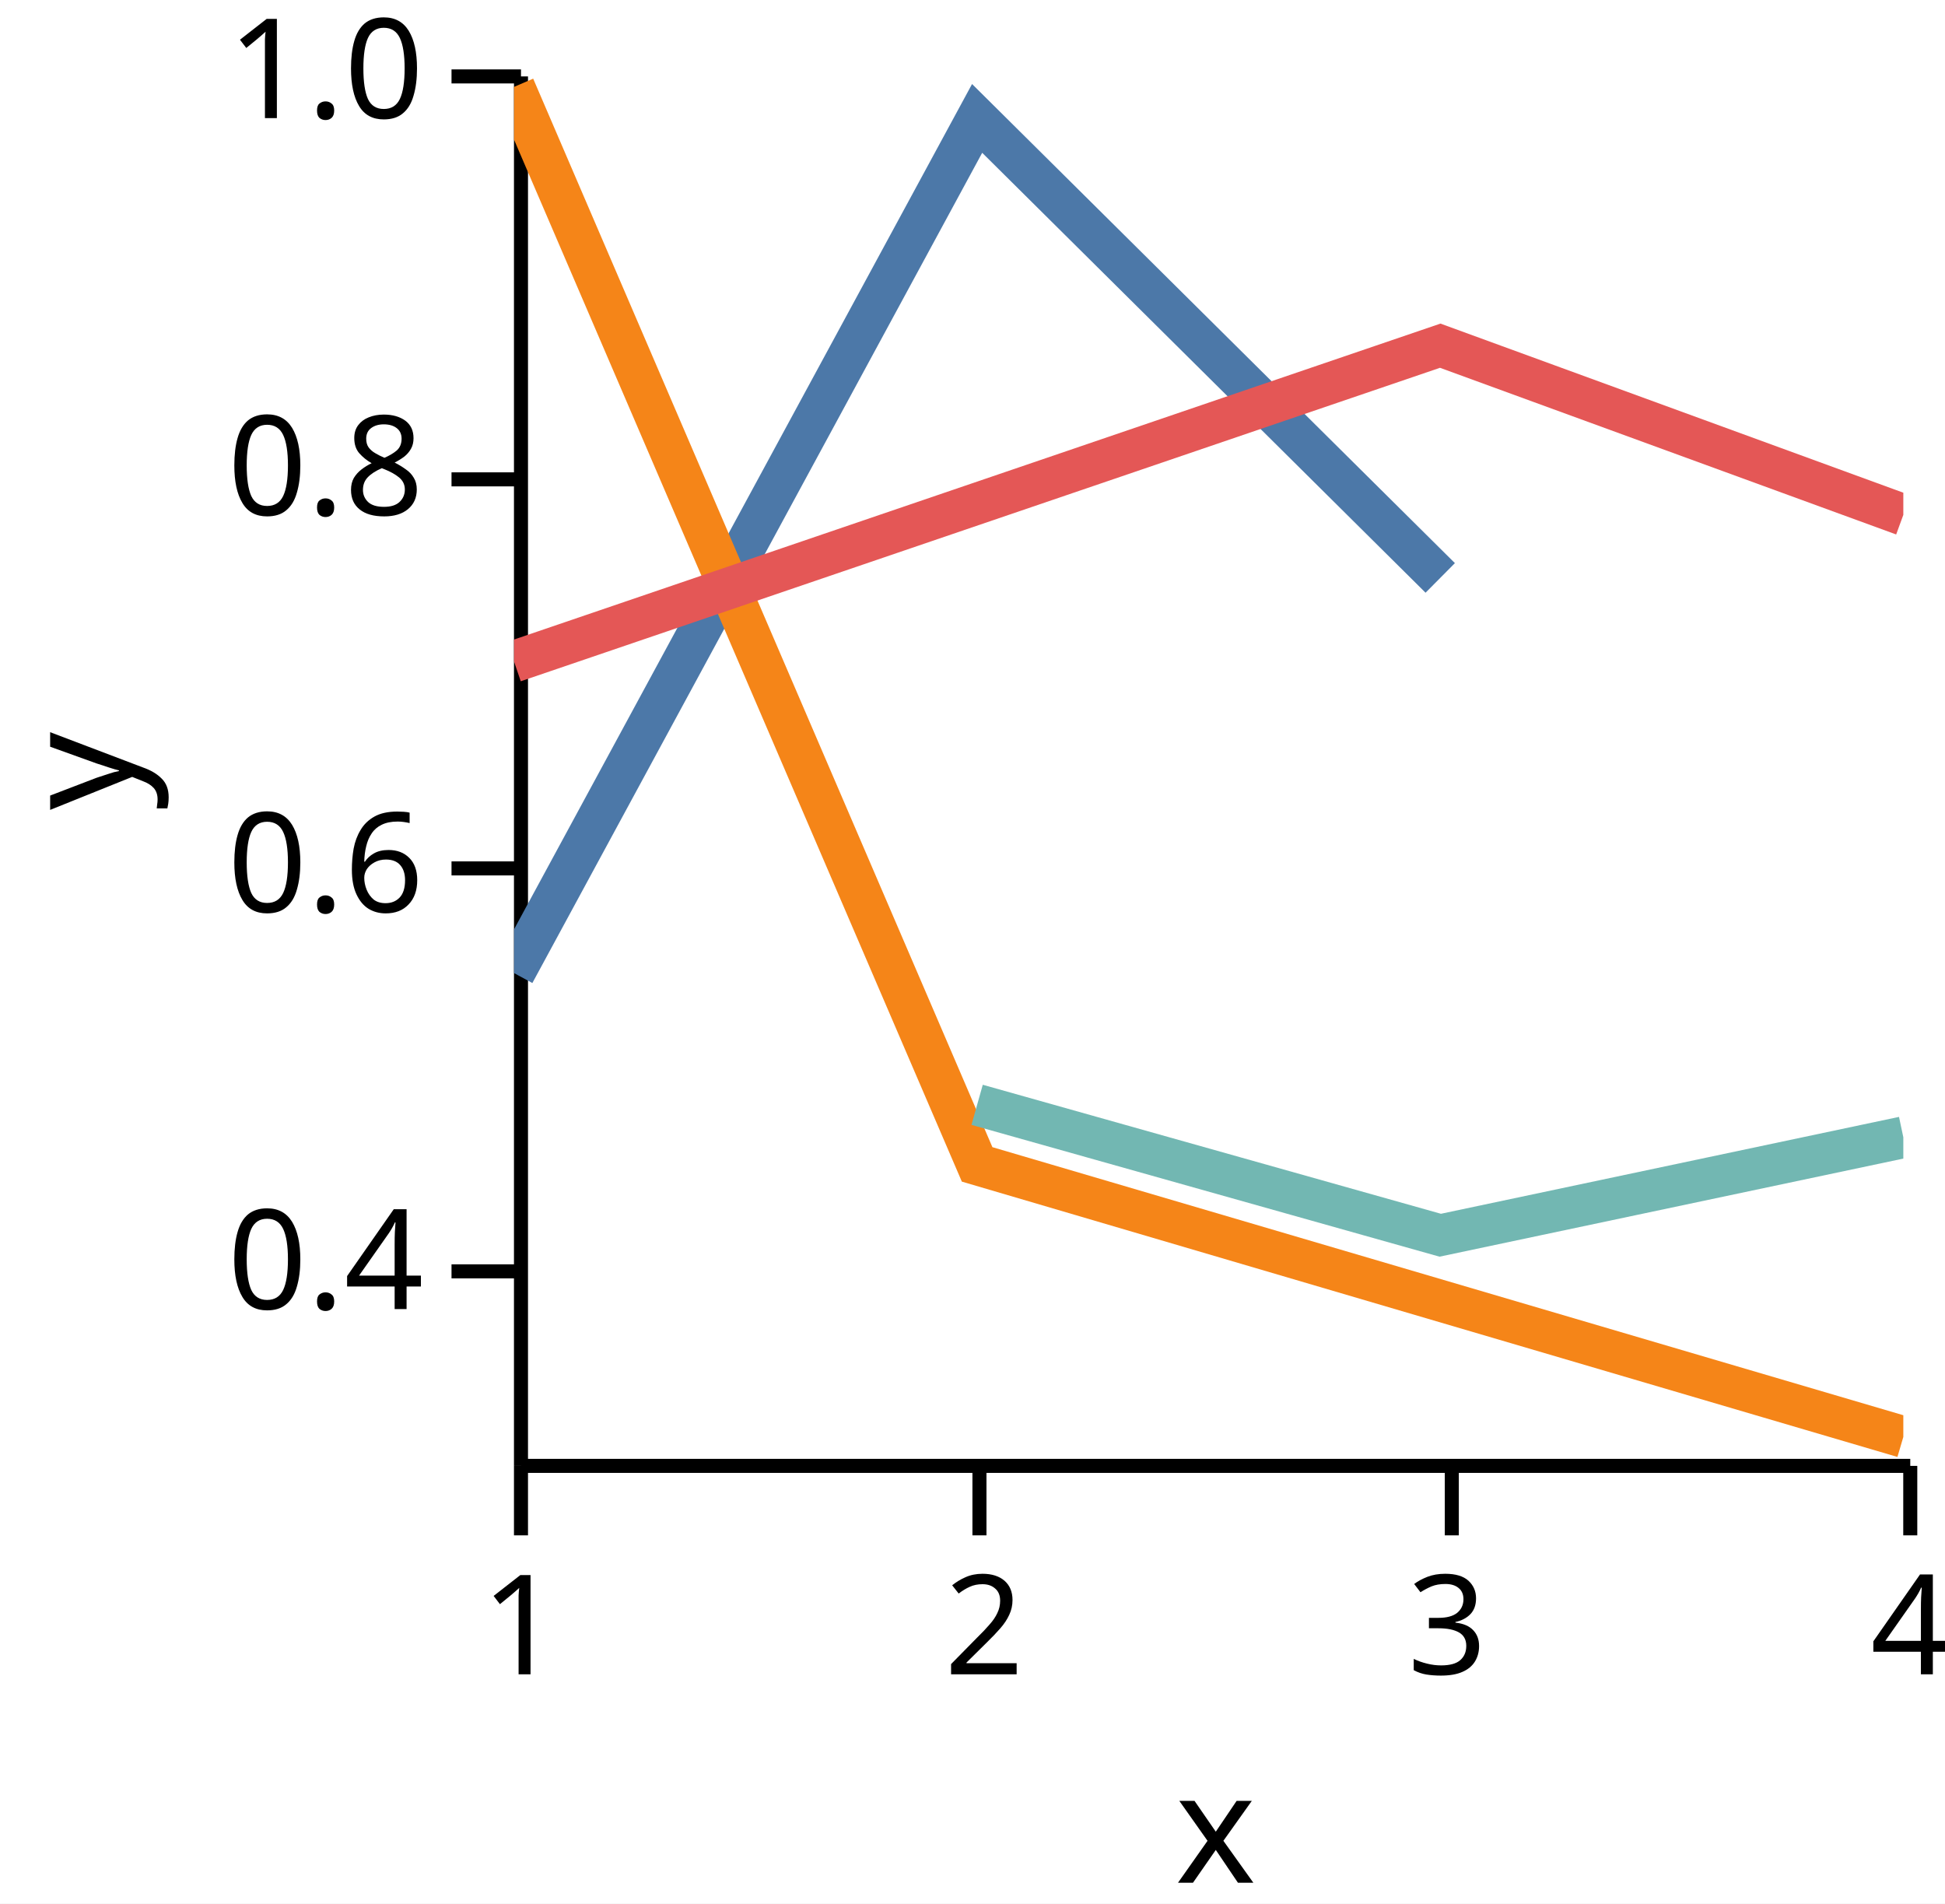
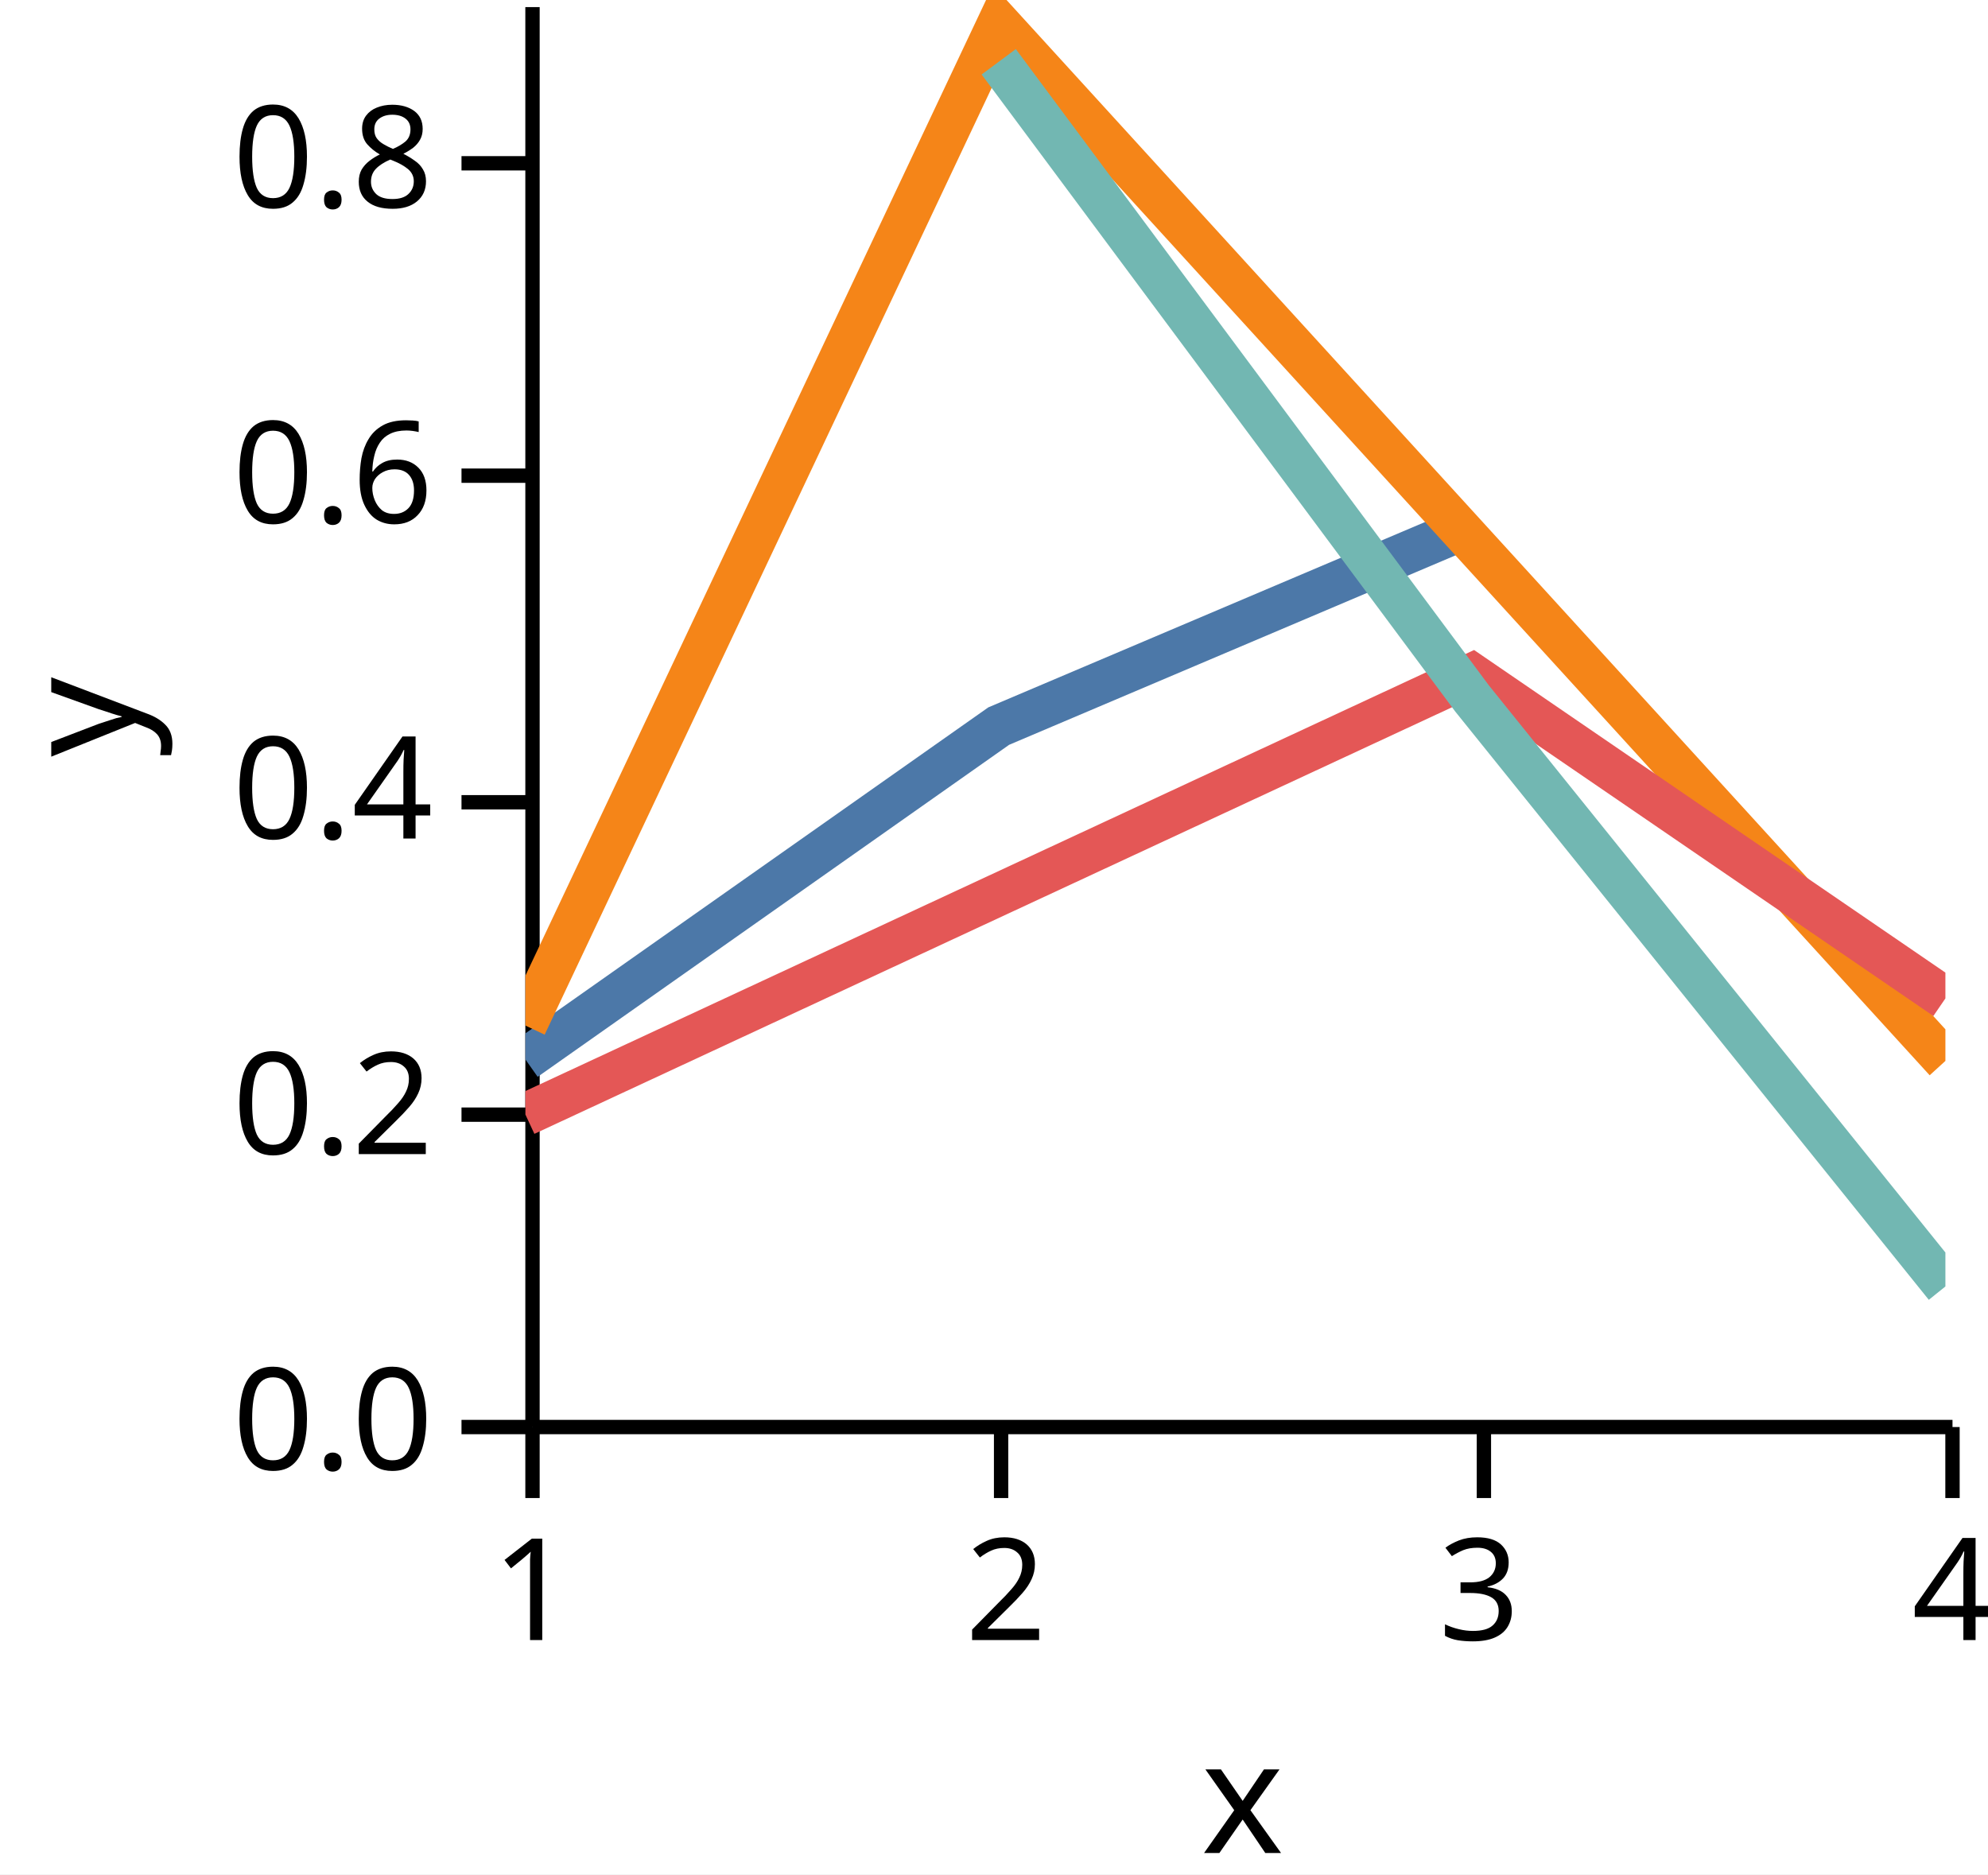
- <svg xmlns="http://www.w3.org/2000/svg" version="1.1" class="marks" width="140" height="137" viewBox="0 0 140 137">
-   <rect width="140" height="137" fill="white" />
-   <g fill="none" stroke-miterlimit="10" transform="translate(37,5)">
+ <svg xmlns="http://www.w3.org/2000/svg" version="1.1" class="marks" width="140" height="132" viewBox="0 0 140 132">
+   <rect width="140" height="132" fill="white" />
+   <g fill="none" stroke-miterlimit="10" transform="translate(37,0)">
    <g class="mark-group role-frame root" role="graphics-object" aria-roledescription="group mark container">
      <g transform="translate(0,0)">
        <path class="background" aria-hidden="true" d="M0,0h100v100h-100Z" />
        <g>
          <g class="mark-group role-axis" role="graphics-symbol" aria-roledescription="axis" aria-label="X-axis titled 'x' for a linear scale with values from 1.0 to 4.0">
            <g transform="translate(0.5,100.5)">
              <path class="background" aria-hidden="true" d="M0,0h0v0h0Z" pointer-events="none" />
              <g>
                <g class="mark-rule role-axis-tick" pointer-events="none">
                  <line transform="translate(0,0)" x2="0" y2="5" stroke="black" stroke-width="1.01" opacity="1" />
                  <line transform="translate(33,0)" x2="0" y2="5" stroke="black" stroke-width="1.01" opacity="1" />
                  <line transform="translate(67,0)" x2="0" y2="5" stroke="black" stroke-width="1.01" opacity="1" />
                  <line transform="translate(100,0)" x2="0" y2="5" stroke="black" stroke-width="1.01" opacity="1" />
                </g>
                <g class="mark-text role-axis-label" pointer-events="none">
                  <text text-anchor="middle" transform="translate(0,15)" font-family="sans-serif" font-size="10px" font-style="normal" font-weight="400" fill="black" opacity="1">1</text>
                  <text text-anchor="middle" transform="translate(33.33333,15)" font-family="sans-serif" font-size="10px" font-style="normal" font-weight="400" fill="black" opacity="1">2</text>
                  <text text-anchor="middle" transform="translate(66.66667,15)" font-family="sans-serif" font-size="10px" font-style="normal" font-weight="400" fill="black" opacity="1">3</text>
                  <text text-anchor="middle" transform="translate(100,15)" font-family="sans-serif" font-size="10px" font-style="normal" font-weight="400" fill="black" opacity="1">4</text>
                </g>
                <g class="mark-rule role-axis-domain" pointer-events="none">
                  <line transform="translate(0,0)" x2="100" y2="0" stroke="black" stroke-width="1.01" opacity="1" />
                </g>
                <g class="mark-text role-axis-title" pointer-events="none">
                  <text text-anchor="middle" transform="translate(50,30)" font-family="sans-serif" font-size="11px" font-style="normal" font-weight="400" fill="black" opacity="1">x</text>
                </g>
              </g>
              <path class="foreground" aria-hidden="true" d="" pointer-events="none" display="none" />
            </g>
          </g>
-           <g class="mark-group role-axis" role="graphics-symbol" aria-roledescription="axis" aria-label="Y-axis titled 'y' for a linear scale with values from 0.3 to 1.0">
+           <g class="mark-group role-axis" role="graphics-symbol" aria-roledescription="axis" aria-label="Y-axis titled 'y' for a linear scale with values from 0.0 to 0.9">
            <g transform="translate(0.5,0.5)">
              <path class="background" aria-hidden="true" d="M0,0h0v0h0Z" pointer-events="none" />
              <g>
                <g class="mark-rule role-axis-tick" pointer-events="none">
-                   <line transform="translate(0,86)" x2="-5" y2="0" stroke="black" stroke-width="1.01" opacity="1" />
-                   <line transform="translate(0,57)" x2="-5" y2="0" stroke="black" stroke-width="1.01" opacity="1" />
-                   <line transform="translate(0,29)" x2="-5" y2="0" stroke="black" stroke-width="1.01" opacity="1" />
-                   <line transform="translate(0,0)" x2="-5" y2="0" stroke="black" stroke-width="1.01" opacity="1" />
+                   <line transform="translate(0,100)" x2="-5" y2="0" stroke="black" stroke-width="1.01" opacity="1" />
+                   <line transform="translate(0,78)" x2="-5" y2="0" stroke="black" stroke-width="1.01" opacity="1" />
+                   <line transform="translate(0,56)" x2="-5" y2="0" stroke="black" stroke-width="1.01" opacity="1" />
+                   <line transform="translate(0,33)" x2="-5" y2="0" stroke="black" stroke-width="1.01" opacity="1" />
+                   <line transform="translate(0,11)" x2="-5" y2="0" stroke="black" stroke-width="1.01" opacity="1" />
                </g>
                <g class="mark-text role-axis-label" pointer-events="none">
-                   <text text-anchor="end" transform="translate(-7,88.71429)" font-family="sans-serif" font-size="10px" font-style="normal" font-weight="400" fill="black" opacity="1">0.4</text>
-                   <text text-anchor="end" transform="translate(-7,60.14286)" font-family="sans-serif" font-size="10px" font-style="normal" font-weight="400" fill="black" opacity="1">0.6</text>
-                   <text text-anchor="end" transform="translate(-7,31.57143)" font-family="sans-serif" font-size="10px" font-style="normal" font-weight="400" fill="black" opacity="1">0.8</text>
-                   <text text-anchor="end" transform="translate(-7,3)" font-family="sans-serif" font-size="10px" font-style="normal" font-weight="400" fill="black" opacity="1">1.0</text>
+                   <text text-anchor="end" transform="translate(-7,103)" font-family="sans-serif" font-size="10px" font-style="normal" font-weight="400" fill="black" opacity="1">0.0</text>
+                   <text text-anchor="end" transform="translate(-7,80.77778)" font-family="sans-serif" font-size="10px" font-style="normal" font-weight="400" fill="black" opacity="1">0.2</text>
+                   <text text-anchor="end" transform="translate(-7,58.55556)" font-family="sans-serif" font-size="10px" font-style="normal" font-weight="400" fill="black" opacity="1">0.4</text>
+                   <text text-anchor="end" transform="translate(-7,36.33333)" font-family="sans-serif" font-size="10px" font-style="normal" font-weight="400" fill="black" opacity="1">0.6</text>
+                   <text text-anchor="end" transform="translate(-7,14.11111)" font-family="sans-serif" font-size="10px" font-style="normal" font-weight="400" fill="black" opacity="1">0.8</text>
                </g>
                <g class="mark-rule role-axis-domain" pointer-events="none">
                  <line transform="translate(0,100)" x2="0" y2="-100" stroke="black" stroke-width="1.01" opacity="1" />
                </g>
                <g class="mark-text role-axis-title" pointer-events="none">
                  <text text-anchor="middle" transform="translate(-26,50) rotate(-90) translate(0,-2)" font-family="sans-serif" font-size="11px" font-style="normal" font-weight="400" fill="black" opacity="1">y</text>
                </g>
              </g>
              <path class="foreground" aria-hidden="true" d="" pointer-events="none" display="none" />
            </g>
          </g>
          <g class="mark-group role-scope" clip-path="url(#clip1)" role="graphics-object" aria-roledescription="group mark container">
            <g transform="translate(0,0)">
              <path class="background" aria-hidden="true" d="M0,0h0v0h0Z" />
              <g>
                <g class="mark-line role-mark" role="graphics-symbol" aria-roledescription="line mark container">
-                   <path d="M0,65.034L33.333,3.522L66.667,36.593" stroke="#4c78a8" stroke-width="3" stroke-dasharray="0" opacity="1" />
+                   <path d="M0,74.61L33.333,51.135L66.667,36.987" stroke="#4c78a8" stroke-width="3" stroke-dasharray="0" opacity="1" />
                </g>
              </g>
              <path class="foreground" aria-hidden="true" d="" display="none" />
            </g>
            <g transform="translate(0,0)">
              <path class="background" aria-hidden="true" d="M0,0h0v0h0Z" />
              <g>
                <g class="mark-line role-mark" role="graphics-symbol" aria-roledescription="line mark container">
-                   <path d="M0,1.253L33.333,78.802L100,98.418" stroke="#f58518" stroke-width="3" stroke-dasharray="0" opacity="1" />
+                   <path d="M0,72.226L33.333,1.623L100,74.716" stroke="#f58518" stroke-width="3" stroke-dasharray="0" opacity="1" />
                </g>
              </g>
              <path class="foreground" aria-hidden="true" d="" display="none" />
            </g>
            <g transform="translate(0,0)">
              <path class="background" aria-hidden="true" d="M0,0h0v0h0Z" />
              <g>
                <g class="mark-line role-mark" role="graphics-symbol" aria-roledescription="line mark container">
-                   <path d="M0,42.612L66.667,19.88L100,32.057" stroke="#e45756" stroke-width="3" stroke-dasharray="0" opacity="1" />
+                   <path d="M0,78.492L66.667,47.498L100,70.314" stroke="#e45756" stroke-width="3" stroke-dasharray="0" opacity="1" />
                </g>
              </g>
              <path class="foreground" aria-hidden="true" d="" display="none" />
            </g>
            <g transform="translate(0,0)">
              <path class="background" aria-hidden="true" d="M0,0h0v0h0Z" />
              <g>
                <g class="mark-line role-mark" role="graphics-symbol" aria-roledescription="line mark container">
-                   <path d="M33.333,74.515L66.667,83.9L100,76.851" stroke="#72b7b2" stroke-width="3" stroke-dasharray="0" opacity="1" />
+                   <path d="M33.333,4.351L66.667,49.19L100,90.6" stroke="#72b7b2" stroke-width="3" stroke-dasharray="0" opacity="1" />
                </g>
              </g>
              <path class="foreground" aria-hidden="true" d="" display="none" />
            </g>
          </g>
        </g>
        <path class="foreground" aria-hidden="true" d="" display="none" />
      </g>
    </g>
  </g>
  <defs>
    <clipPath id="clip1">
      <rect x="0" y="0" width="100" height="100" />
    </clipPath>
  </defs>
</svg>
